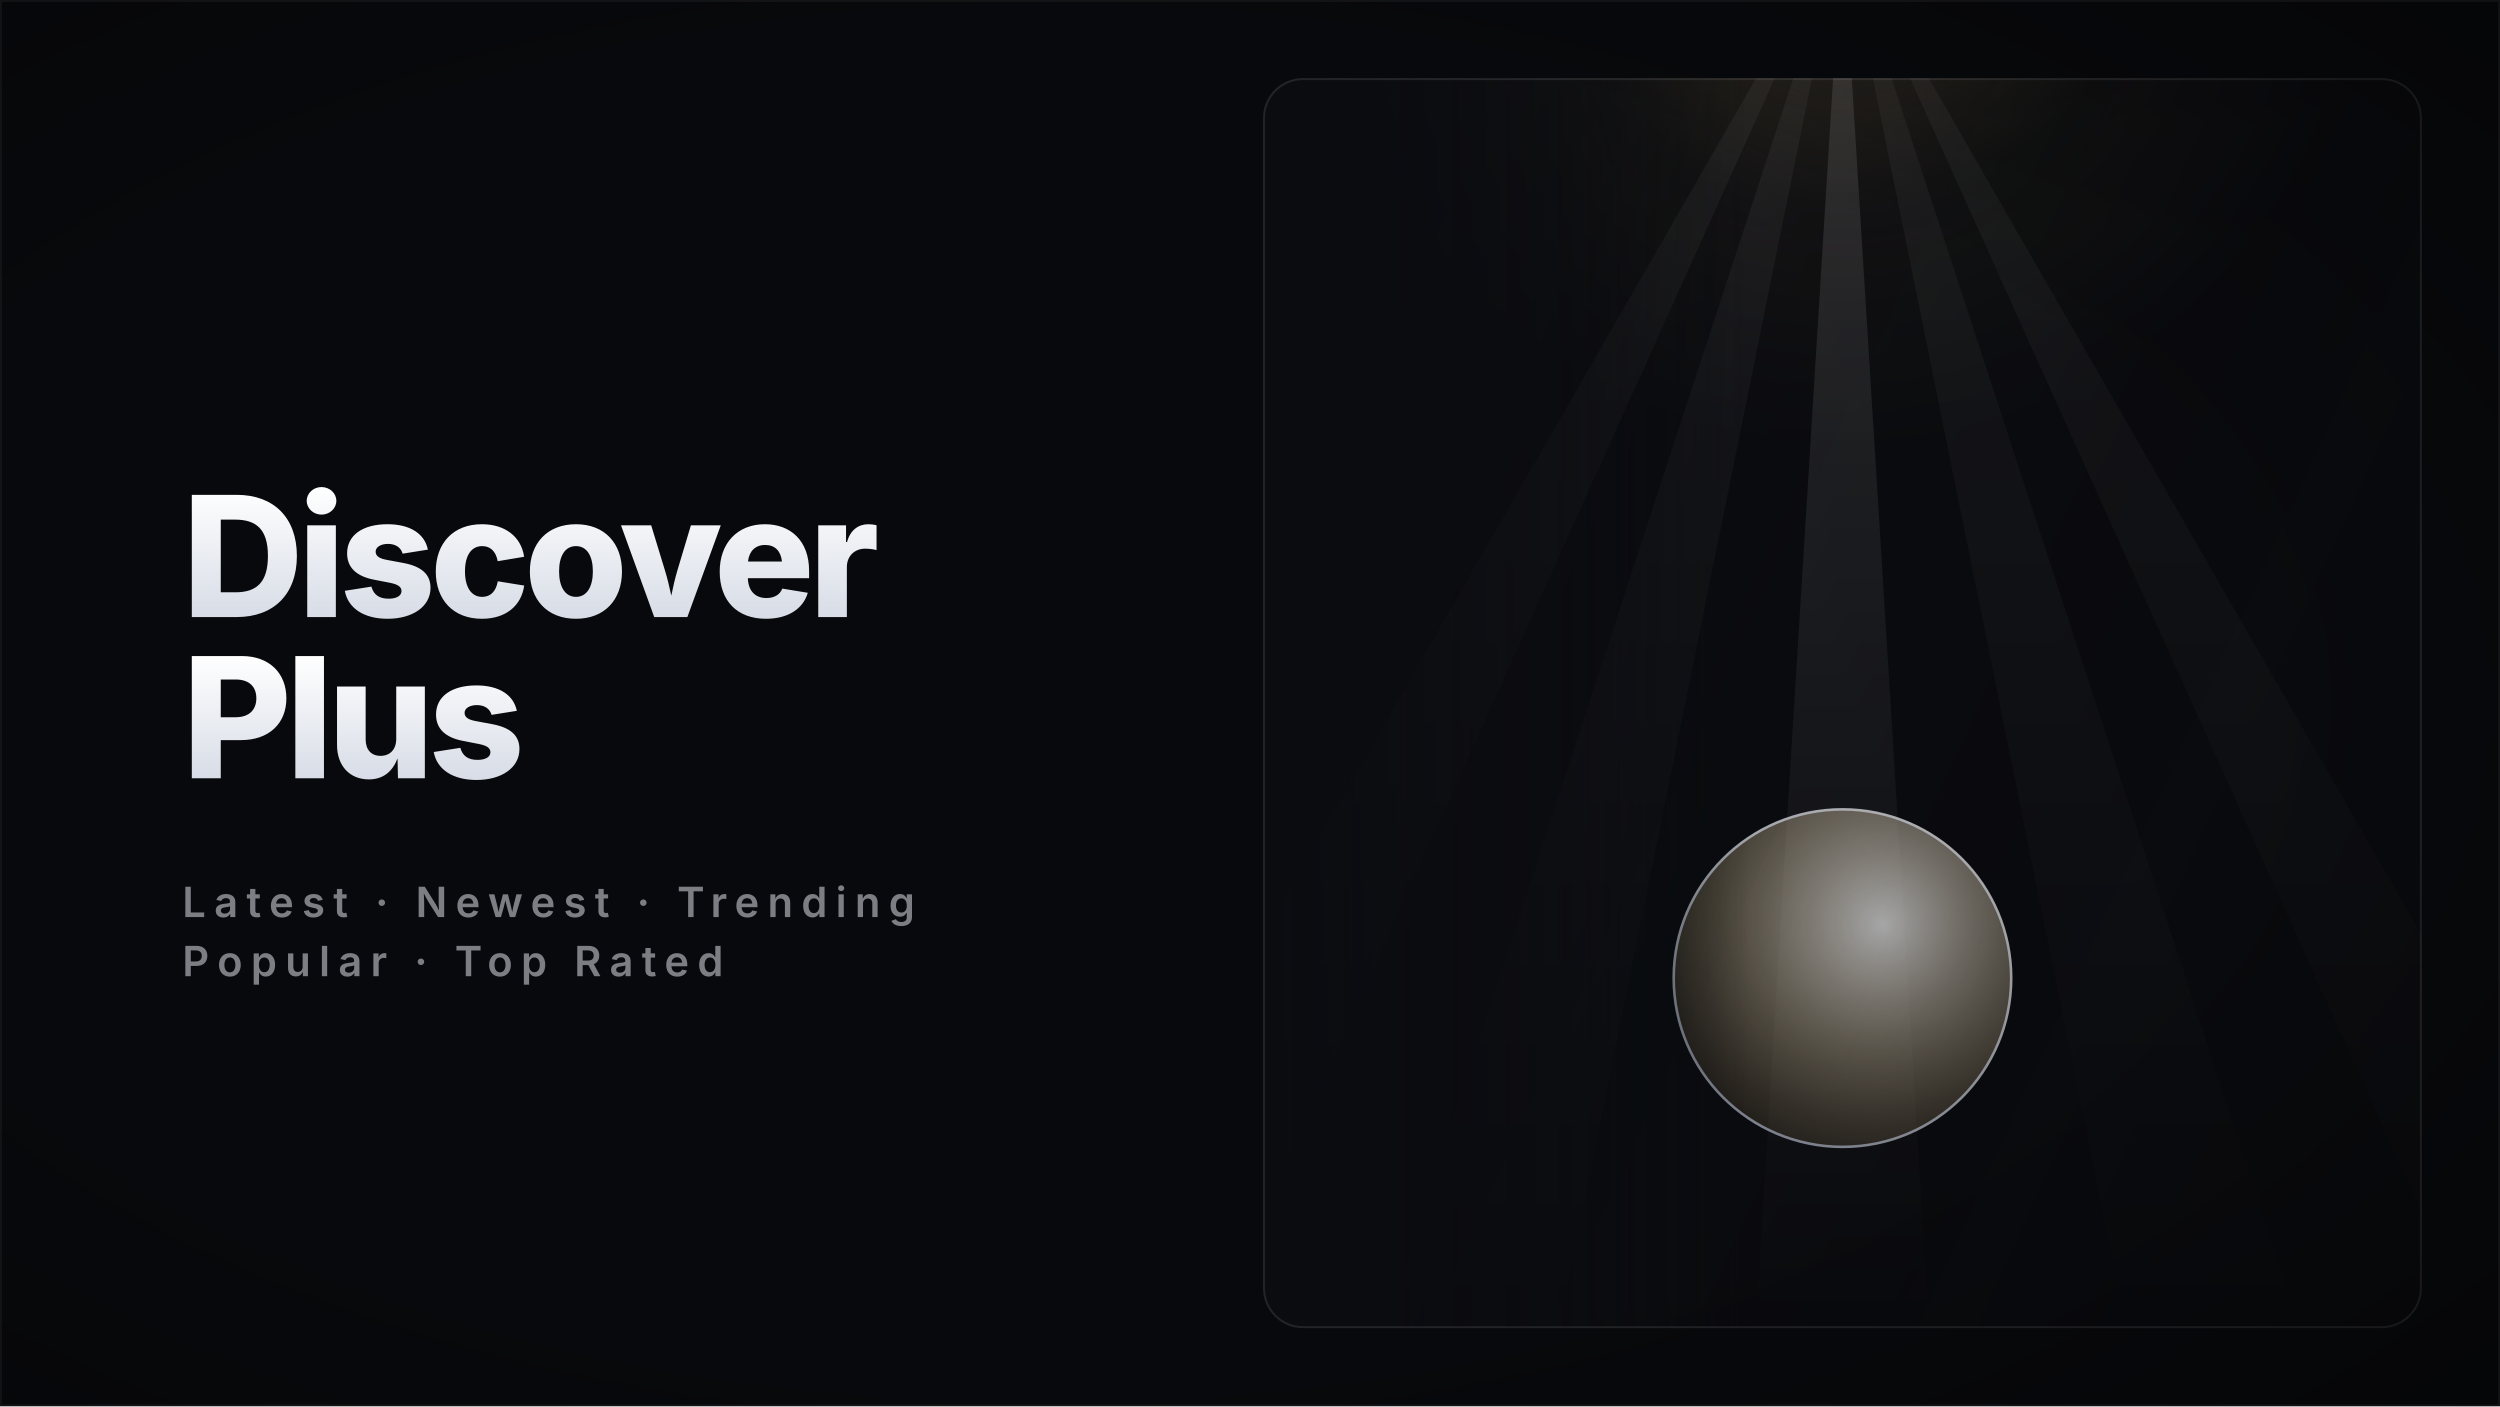
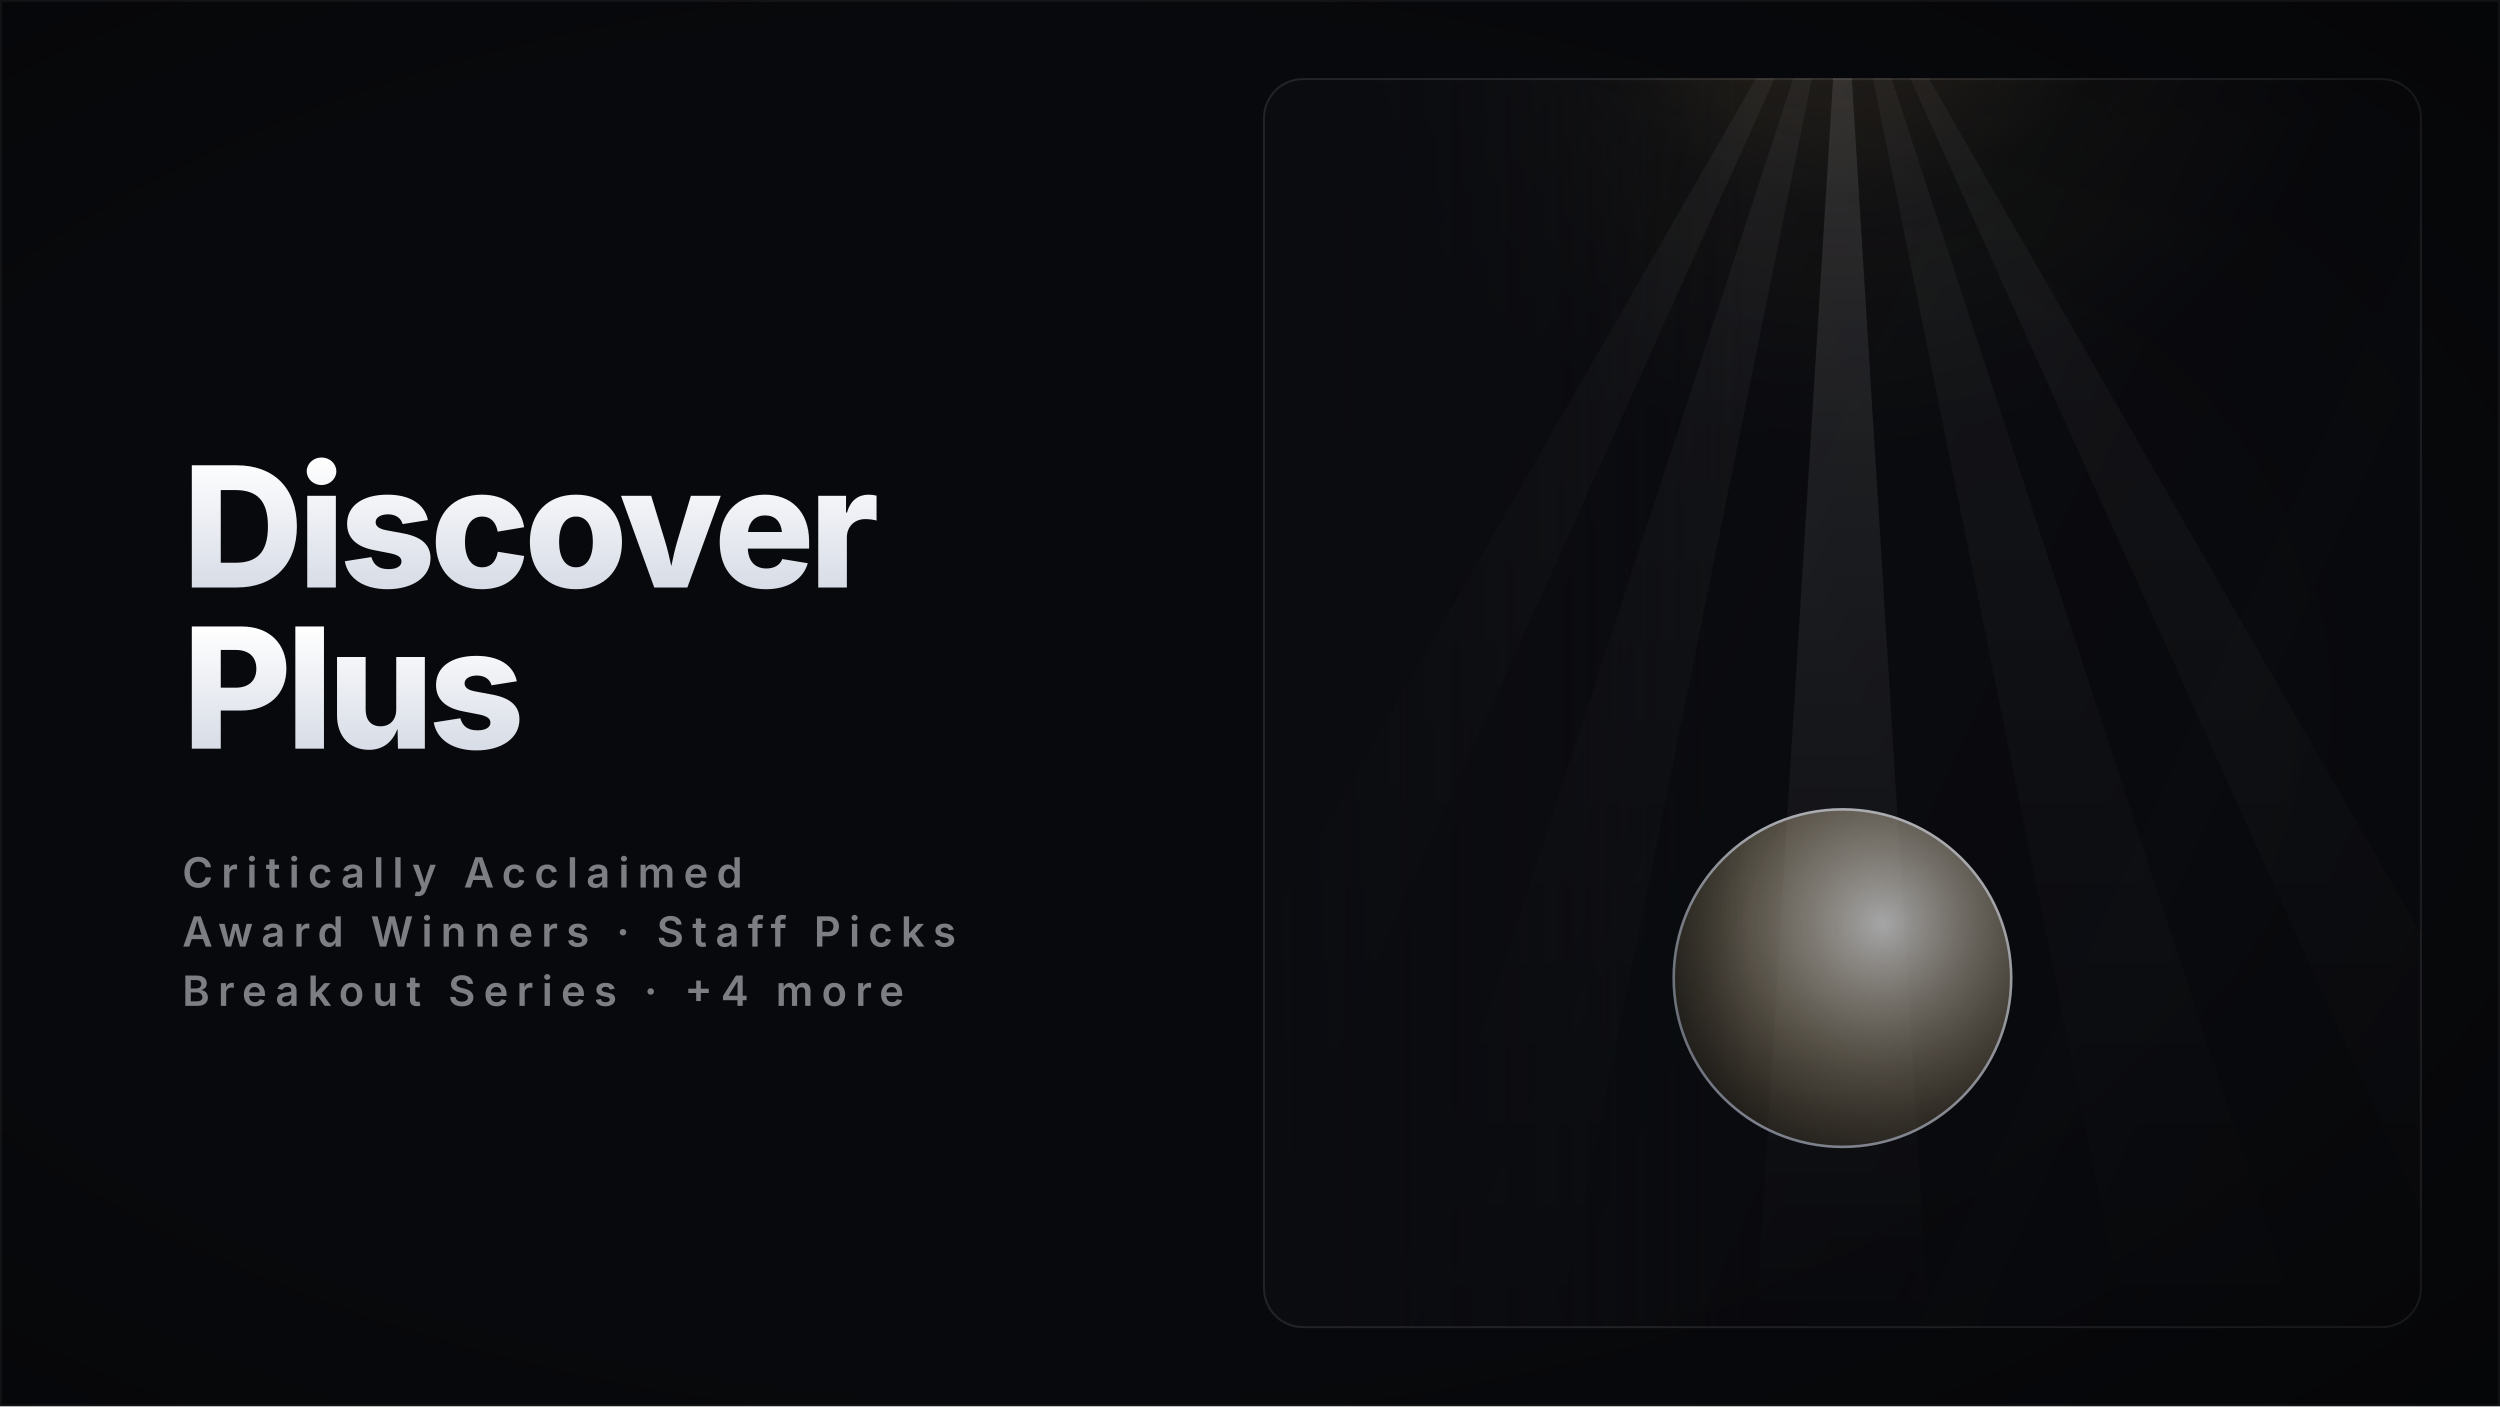
<svg xmlns="http://www.w3.org/2000/svg" width="1920" height="1080" viewBox="0 0 1920 1080" role="img" aria-label="Discover Plus — shows collection cover" shape-rendering="geometricPrecision" text-rendering="geometricPrecision">
  <defs>
    <linearGradient id="titleFill" x1="0" y1="0" x2="0" y2="1">
      <stop offset="0" stop-color="#FFFFFF" />
      <stop offset="1" stop-color="#D7DCE6" />
    </linearGradient>
    <linearGradient id="feather" x1="0" y1="0" x2="1" y2="0">
      <stop offset="0" stop-color="#0B0C10" stop-opacity="1" />
      <stop offset="0.6" stop-color="#0B0C10" stop-opacity="0.55" />
      <stop offset="1" stop-color="#0B0C10" stop-opacity="0" />
    </linearGradient>
    <linearGradient id="panelShade" x1="0" y1="0" x2="1" y2="0.5">
      <stop offset="0" stop-color="rgba(6,7,10,0)" />
      <stop offset="1" stop-color="rgba(6,7,10,0.42)" />
    </linearGradient>
    <radialGradient id="vignette" cx="0.42" cy="0.5" r="0.85">
      <stop offset="0.55" stop-color="rgba(0,0,0,0)" />
      <stop offset="1" stop-color="rgba(0,0,0,0.45)" />
    </radialGradient>
    <clipPath id="cardClip">
      <rect x="970" y="60" width="890" height="960" rx="30" />
    </clipPath>
    <linearGradient id="ivoryS" x1="0" y1="0" x2="1" y2="1">
      <stop offset="0" stop-color="#FFFFFF" />
      <stop offset="1" stop-color="#9AA2B4" />
    </linearGradient>
    <radialGradient id="glow" cx="0.5" cy="0.5" r="0.5">
      <stop offset="0" stop-color="#C8A96A" stop-opacity="0.26" />
      <stop offset="0.55" stop-color="#C8A96A" stop-opacity="0.05" />
      <stop offset="1" stop-color="#C8A96A" stop-opacity="0" />
    </radialGradient>
    <linearGradient id="beamG" x1="0" y1="0" x2="0" y2="1">
      <stop offset="0" stop-color="#FFFFFF" stop-opacity="0.34" />
      <stop offset="1" stop-color="#FFFFFF" stop-opacity="0" />
    </linearGradient>
    <linearGradient id="barG" x1="0" y1="1" x2="0" y2="0">
      <stop offset="0" stop-color="#3A3F4D" />
      <stop offset="0.6" stop-color="#C9CEDB" />
      <stop offset="1" stop-color="#FFFFFF" />
    </linearGradient>
    <linearGradient id="colG" x1="0" y1="1" x2="0" y2="0">
      <stop offset="0" stop-color="#4A5060" stop-opacity="0.85" />
      <stop offset="1" stop-color="#E8ECF4" />
    </linearGradient>
    <radialGradient id="disc" cx="0.38" cy="0.34" r="0.75">
      <stop offset="0" stop-color="#FFFFFF" stop-opacity="0.9" />
      <stop offset="1" stop-color="#C8A96A" stop-opacity="0.12" />
    </radialGradient>
    <style>
      .glow { animation: glowPulse 11s ease-in-out infinite; }
      @keyframes glowPulse { 0%,100% { opacity: 0.68; } 50% { opacity: 1; } }
      @media (prefers-reduced-motion: reduce) { .glow { animation: none; } }
    </style>
  </defs>
  <rect x="0" y="0" width="1920" height="1080" fill="#08090C" />
  <rect x="970" y="60" width="890" height="960" rx="30" fill="#0B0C10" />
  <g clip-path="url(#cardClip)">
    <g transform="translate(2830 0) scale(-1 1)">
      <circle cx="1415" cy="-55.2" r="403.2" fill="url(#glow)" class="glow" />
      <polygon points="1415,-55.2 796.5,1020 930,1020" fill="url(#beamG)" opacity="0.2" />
      <polygon points="1415,-55.2 1063.5,1020 1197,1020" fill="url(#beamG)" opacity="0.2" />
      <polygon points="1415,-55.2 1348.3,1020 1481.8,1020" fill="url(#beamG)" opacity="0.46" />
      <polygon points="1415,-55.2 1633.1,1020 1766.6,1020" fill="url(#beamG)" opacity="0.2" />
      <polygon points="1415,-55.2 1900.1,1020 2033.6,1020" fill="url(#beamG)" opacity="0.2" />
      <circle cx="1415" cy="751.2" r="129.6" fill="url(#disc)" />
      <circle cx="1415" cy="751.2" r="129.6" fill="none" stroke="url(#ivoryS)" stroke-width="2" />
      <line x1="970" y1="751.2" x2="1860" y2="751.2" stroke="url(#ivoryS)" stroke-width="2" opacity="0.5" />
    </g>
    <rect x="970" y="60" width="890" height="960" fill="url(#panelShade)" />
    <rect x="970" y="60" width="373.8" height="960" fill="url(#feather)" />
  </g>
  <rect x="970.75" y="60.75" width="888.5" height="958.5" rx="30" fill="none" stroke="rgba(255,255,255,0.10)" stroke-width="1.5" />
  <rect x="0" y="0" width="1920" height="1080" fill="url(#vignette)" />
  <g>
-     <text x="140" y="473.9" font-family="Inter" font-size="129" font-weight="800" letter-spacing="-4.52" fill="url(#titleFill)">Discover</text>
-     <text x="140" y="597.7" font-family="Inter" font-size="129" font-weight="800" letter-spacing="-4.52" fill="url(#titleFill)">Plus</text>
-     <text x="140" y="704.3" font-family="Inter" font-size="32" font-weight="600" letter-spacing="6.40" fill="rgba(231,235,243,0.52)">Latest  ·  Newest  ·  Trending</text>
-     <text x="140" y="749.7" font-family="Inter" font-size="32" font-weight="600" letter-spacing="6.40" fill="rgba(231,235,243,0.52)">Popular  ·  Top Rated</text>
+     <text x="140" y="451.2" font-family="Inter" font-size="129" font-weight="800" letter-spacing="-4.52" fill="url(#titleFill)">Discover</text>
+     <text x="140" y="575" font-family="Inter" font-size="129" font-weight="800" letter-spacing="-4.52" fill="url(#titleFill)">Plus</text>
+     <text x="140" y="681.6" font-family="Inter" font-size="32" font-weight="600" letter-spacing="6.40" fill="rgba(231,235,243,0.52)">Critically Acclaimed</text>
+     <text x="140" y="727" font-family="Inter" font-size="32" font-weight="600" letter-spacing="6.40" fill="rgba(231,235,243,0.52)">Award Winners  ·  Staff Picks</text>
+     <text x="140" y="772.5" font-family="Inter" font-size="32" font-weight="600" letter-spacing="6.40" fill="rgba(231,235,243,0.52)">Breakout Series  ·  +4 more</text>
  </g>
  <rect x="0.75" y="0.75" width="1918.5" height="1078.5" fill="none" stroke="rgba(255,255,255,0.05)" stroke-width="1.5" />
</svg>
